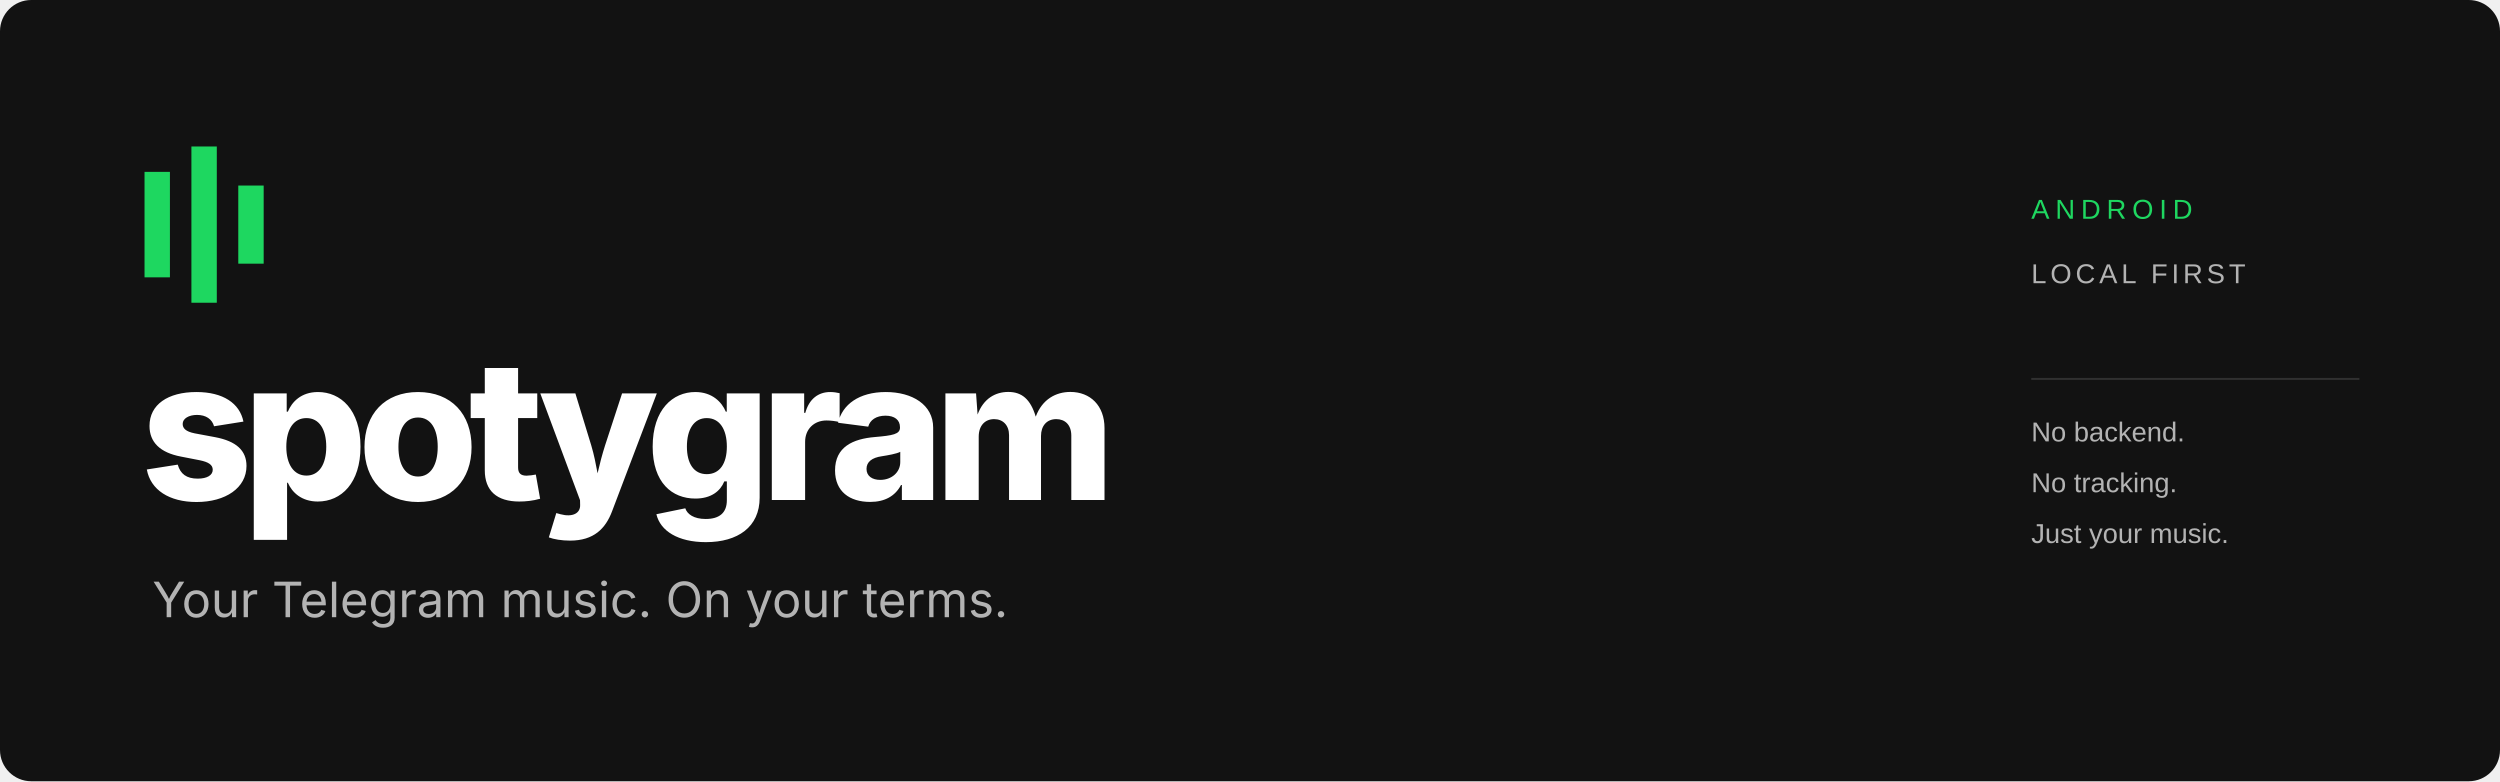
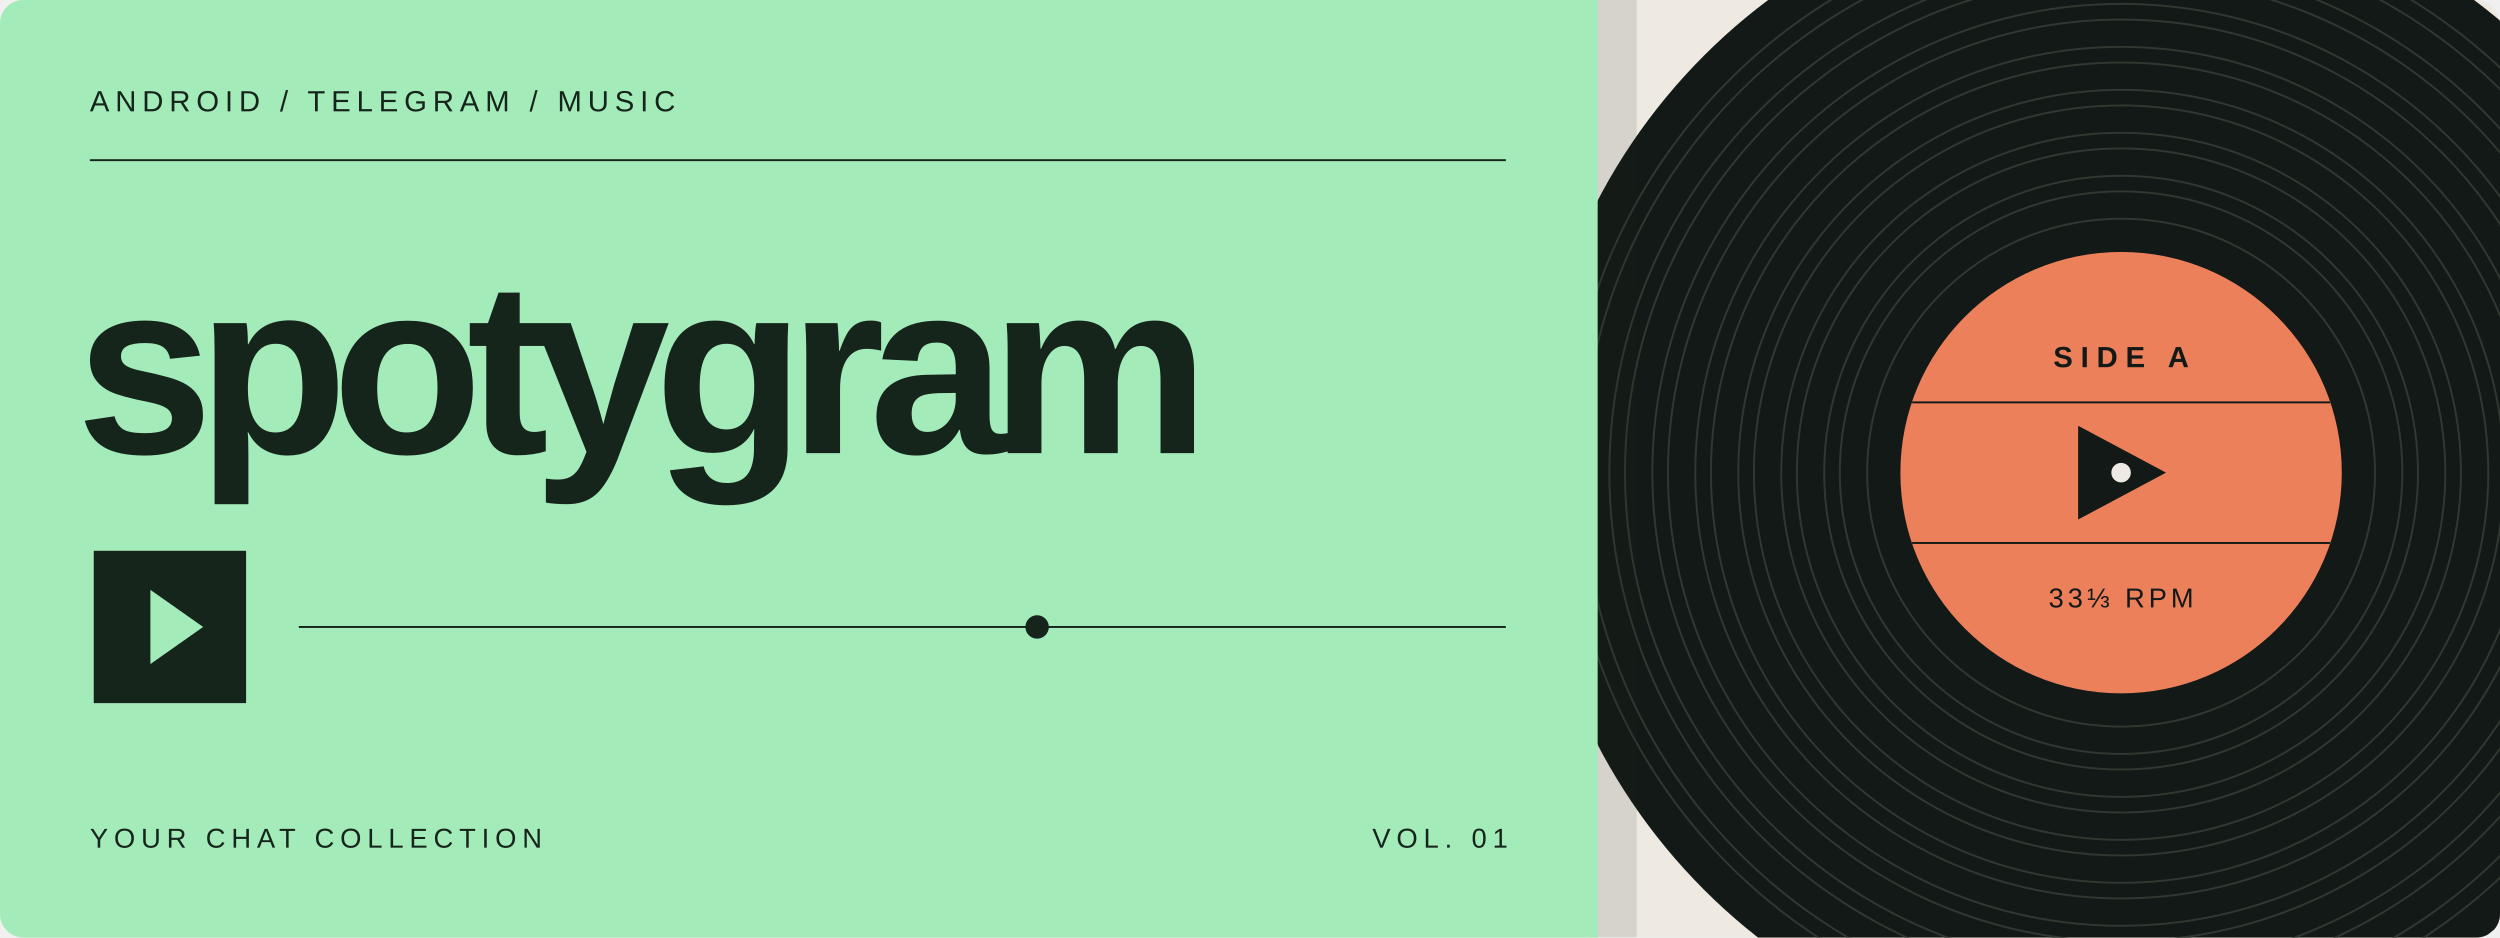
- <svg xmlns="http://www.w3.org/2000/svg" width="1280" height="400" viewBox="0 0 1280 400">
-   <rect width="1280" height="400" rx="16" fill="#121212" />
-   <g fill="#1ed760">
-     <rect x="74" y="88" width="13" height="54" />
-     <rect x="98" y="75" width="13" height="80" />
-     <rect x="122" y="95" width="13" height="40" />
+ <svg xmlns="http://www.w3.org/2000/svg" width="1280" height="480" viewBox="0 0 1280 480" role="img" aria-labelledby="title desc">
+   <defs>
+     <clipPath id="frame">
+       <rect width="1280" height="480" rx="12" />
+     </clipPath>
+   </defs>
+   <g clip-path="url(#frame)">
+     <path fill="#eeeae1" d="M0 0h1280v480H0z" />
+     <circle cx="1086" cy="242" r="302" fill="#131916" />
+     <g fill="none" stroke="#303831" stroke-width="1">
+       <circle cx="1086" cy="242" r="284" />
+       <circle cx="1086" cy="242" r="276" />
+       <circle cx="1086" cy="242" r="262" />
+       <circle cx="1086" cy="242" r="254" />
+       <circle cx="1086" cy="242" r="240" />
+       <circle cx="1086" cy="242" r="232" />
+       <circle cx="1086" cy="242" r="218" />
+       <circle cx="1086" cy="242" r="210" />
+       <circle cx="1086" cy="242" r="196" />
+       <circle cx="1086" cy="242" r="188" />
+       <circle cx="1086" cy="242" r="174" />
+       <circle cx="1086" cy="242" r="166" />
+       <circle cx="1086" cy="242" r="152" />
+       <circle cx="1086" cy="242" r="144" />
+       <circle cx="1086" cy="242" r="130" />
+     </g>
+     <circle cx="1086" cy="242" r="113" fill="#ec805b" />
+     <path d="M979 206h214M979 278h214" stroke="#131916" stroke-width="1" />
+     <text x="1086" y="188" text-anchor="middle" fill="#131916" font-family="Arial,Helvetica,sans-serif" font-size="15" font-weight="700" letter-spacing="4">SIDE A</text>
+     <path d="m1064 218 45 24-45 24z" fill="#131916" />
+     <circle cx="1086" cy="242" r="5" fill="#eeeae1" />
+     <text x="1086" y="311" text-anchor="middle" fill="#131916" font-family="Arial,Helvetica,sans-serif" font-size="14" letter-spacing="2">33⅓ RPM</text>
+     <path fill="#162a20" opacity=".12" d="M814 0h24v480h-24z" />
+     <path fill="#a4ebba" d="M0 0h818v480H0z" />
+     <g fill="#15251b" font-family="Arial,Helvetica,sans-serif">
+       <text x="46" y="57" font-size="15" letter-spacing="3">ANDROID / TELEGRAM / MUSIC</text>
+       <path d="M46 82h725" fill="none" stroke="#15251b" stroke-width="1" />
+       <text x="39" y="232" font-size="126" font-weight="900" letter-spacing="-8">spotygram</text>
+       <path d="M48 282h78v78H48z" />
+       <path d="m77 302 27 19-27 19z" fill="#a4ebba" />
+       <path d="M153 321h618" fill="none" stroke="#15251b" stroke-width="1" />
+       <circle cx="531" cy="321" r="6" />
+       <text x="46" y="434" font-size="14" letter-spacing="3">YOUR CHAT COLLECTION</text>
+       <text x="772" y="434" text-anchor="end" font-size="14" letter-spacing="3">VOL. 01</text>
+     </g>
  </g>
-   <text x="72" y="256" fill="#fff" font-family="Inter,Arial,sans-serif" font-weight="800" font-size="100" letter-spacing="-5">spotygram</text>
-   <text x="78" y="316" fill="#b3b3b3" font-family="Inter,Arial,sans-serif" font-size="25">Your Telegram music. On your terms.</text>
-   <text x="1040" y="112" fill="#1ed760" font-family="Arial,sans-serif" font-size="14" letter-spacing="3">ANDROID</text>
-   <text x="1040" y="145" fill="#b3b3b3" font-family="Arial,sans-serif" font-size="14" letter-spacing="2">LOCAL FIRST</text>
-   <path d="M1040 194h168" stroke="#303030" />
-   <text x="1040" y="226" fill="#b3b3b3" font-family="Arial,sans-serif" font-size="14">No backend.</text>
-   <text x="1040" y="252" fill="#b3b3b3" font-family="Arial,sans-serif" font-size="14">No tracking.</text>
-   <text x="1040" y="278" fill="#b3b3b3" font-family="Arial,sans-serif" font-size="14">Just your music.</text>
</svg>
